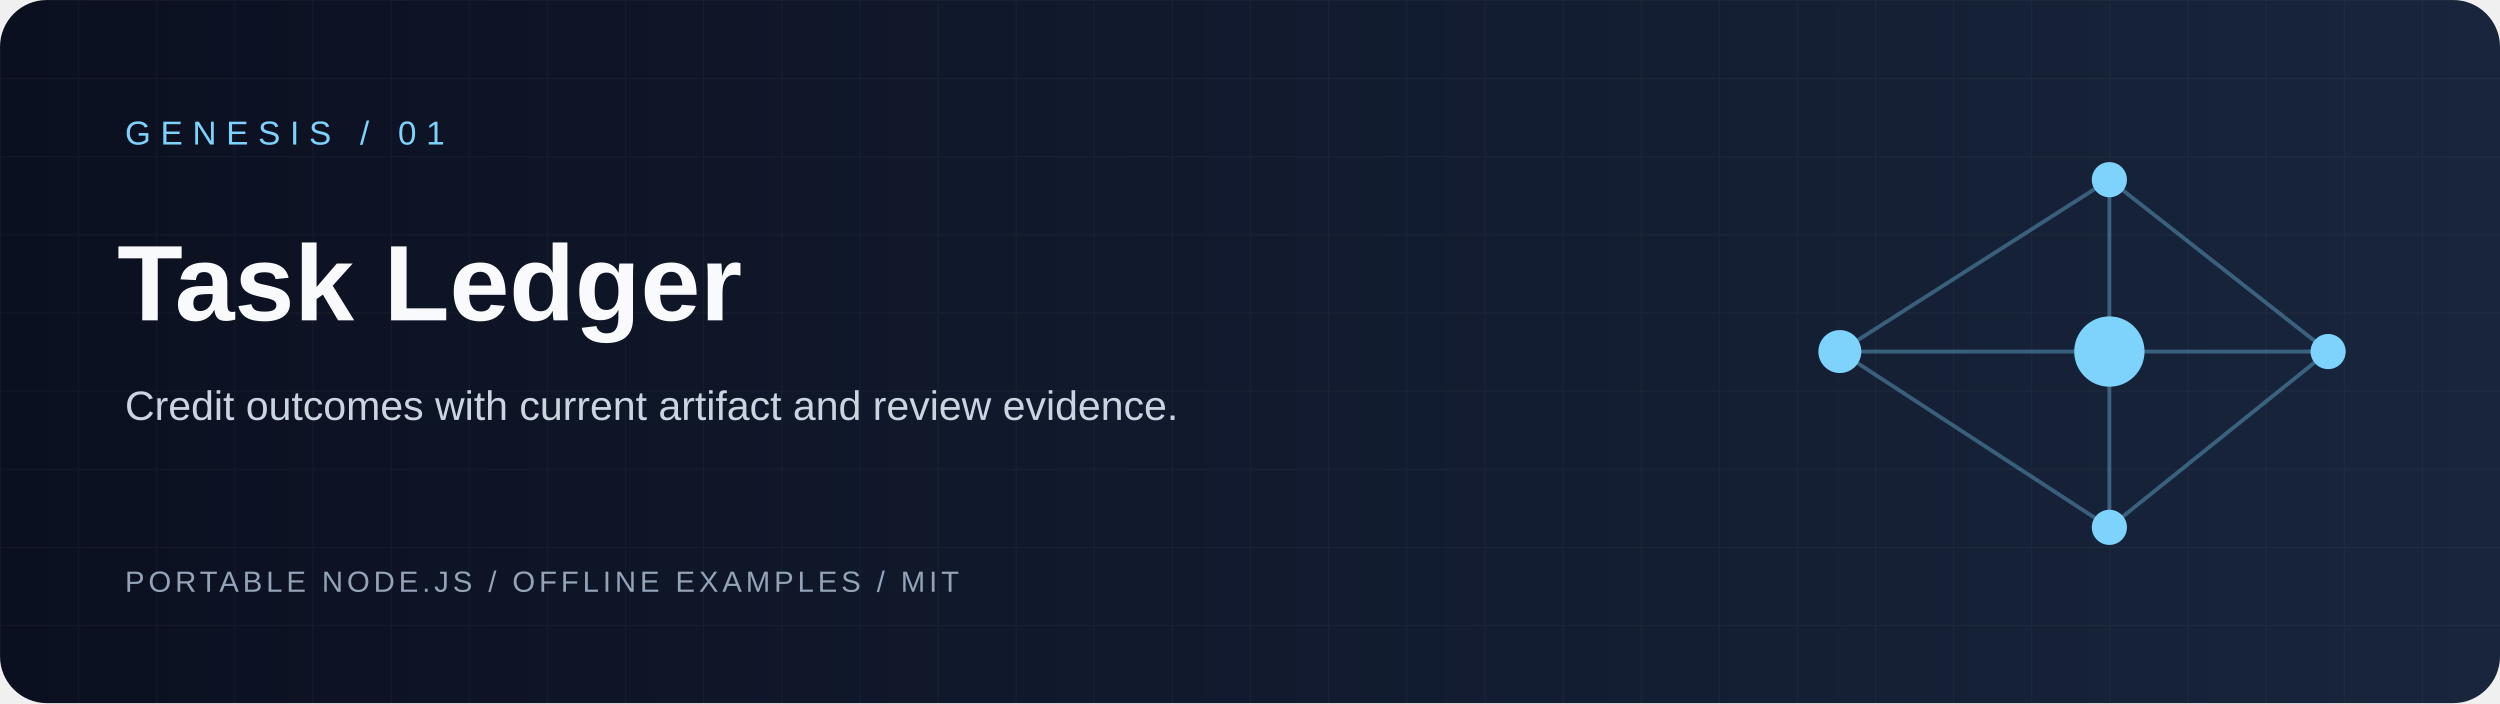
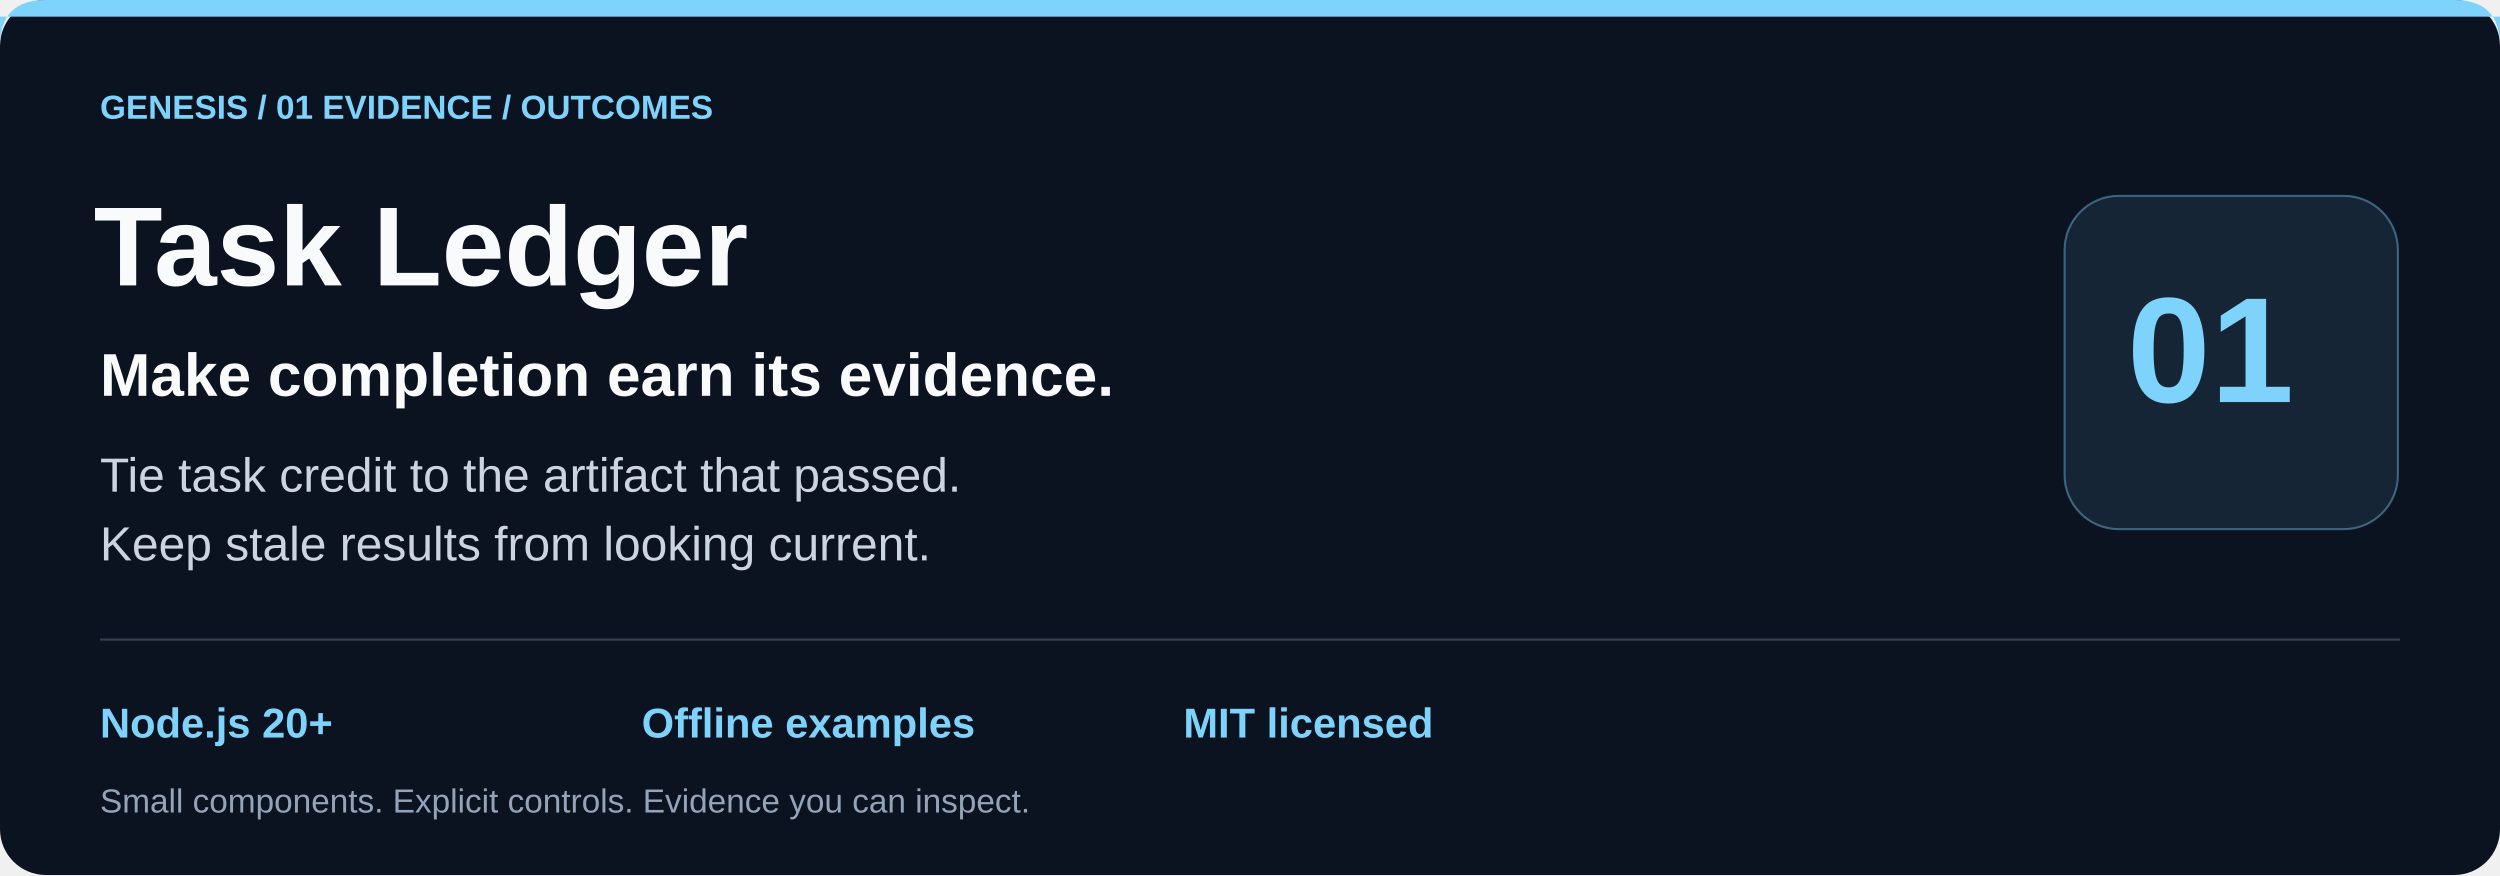
- <svg xmlns="http://www.w3.org/2000/svg" width="1280" height="360" viewBox="0 0 1280 360" role="img" aria-labelledby="title desc">
-   <defs>
-     <linearGradient id="bg">
-       <stop stop-color="#0b1020" />
-       <stop offset="1" stop-color="#18253c" />
-     </linearGradient>
-     <pattern id="grid" width="40" height="40" patternUnits="userSpaceOnUse">
-       <path d="M40 0H0V40" fill="none" stroke="#ffffff" stroke-opacity=".035" />
-     </pattern>
-   </defs>
-   <rect width="1280" height="360" rx="24" fill="url(#bg)" />
-   <rect width="1280" height="360" rx="24" fill="url(#grid)" />
-   <g fill="none" stroke="#7dd3fc" stroke-opacity=".35" stroke-width="2">
-     <path d="M942 180L1080 92L1192 180L1080 270Z M942 180H1192 M1080 92V270" />
-   </g>
-   <g fill="#7dd3fc">
-     <circle cx="942" cy="180" r="11" />
-     <circle cx="1080" cy="92" r="9" />
-     <circle cx="1192" cy="180" r="9" />
-     <circle cx="1080" cy="270" r="9" />
-     <circle cx="1080" cy="180" r="18" />
-   </g>
-   <text x="64" y="74" fill="#7dd3fc" font-family="Segoe UI,Arial,sans-serif" font-size="17" letter-spacing="5">GENESIS / 01</text>
-   <text x="60" y="164" fill="#f8fafc" font-family="Segoe UI,Arial,sans-serif" font-weight="700" font-size="55">Task Ledger</text>
-   <text x="64" y="215" fill="#cbd5e1" font-family="Segoe UI,Arial,sans-serif" font-size="21">Credit outcomes with current artifact and review evidence.</text>
-   <text x="64" y="303" fill="#94a3b8" font-family="Segoe UI,Arial,sans-serif" font-size="15" letter-spacing="2">PORTABLE NODE.JS  /  OFFLINE EXAMPLES  /  MIT</text>
+ <svg xmlns="http://www.w3.org/2000/svg" width="1200" height="420" viewBox="0 0 1200 420" role="img" aria-labelledby="title desc">
+   <rect width="1200" height="420" rx="22" fill="#0b1220" />
+   <path d="M0 22Q0 0 22 0H1178Q1200 0 1200 22V8H0Z" fill="#7dd3fc" />
+   <text x="48" y="57" font-family="Arial,Helvetica,sans-serif" font-size="16" fill="#7dd3fc" font-weight="700">GENESIS / 01    EVIDENCE / OUTCOMES</text>
+   <text x="45" y="137" font-family="Arial,Helvetica,sans-serif" font-size="54" fill="#f8fafc" font-weight="700">Task Ledger</text>
+   <text x="48" y="190" font-family="Arial,Helvetica,sans-serif" font-size="29" fill="#f8fafc" font-weight="700">Make completion earn its evidence.</text>
+   <text x="48" y="236" font-family="Arial,Helvetica,sans-serif" font-size="23" fill="#cbd5e1" font-weight="400">Tie task credit to the artifact that passed.</text>
+   <text x="48" y="269" font-family="Arial,Helvetica,sans-serif" font-size="23" fill="#cbd5e1" font-weight="400">Keep stale results from looking current.</text>
+   <path d="M48 307H1152" stroke="#334155" />
+   <text x="48" y="354" font-family="Arial,Helvetica,sans-serif" font-size="20" fill="#7dd3fc" font-weight="700">Node.js 20+</text>
+   <text x="308" y="354" font-family="Arial,Helvetica,sans-serif" font-size="20" fill="#7dd3fc" font-weight="700">Offline examples</text>
+   <text x="568" y="354" font-family="Arial,Helvetica,sans-serif" font-size="20" fill="#7dd3fc" font-weight="700">MIT licensed</text>
+   <text x="48" y="390" font-family="Arial,Helvetica,sans-serif" font-size="16" fill="#94a3b8" font-weight="400">Small components. Explicit controls. Evidence you can inspect.</text>
+   <rect x="991" y="94" width="160" height="160" rx="26" fill="#7dd3fc" fill-opacity=".10" stroke="#7dd3fc" stroke-opacity=".4" />
+   <text x="1021" y="193" font-family="Arial,Helvetica,sans-serif" font-size="72" fill="#7dd3fc" font-weight="700">01</text>
</svg>
